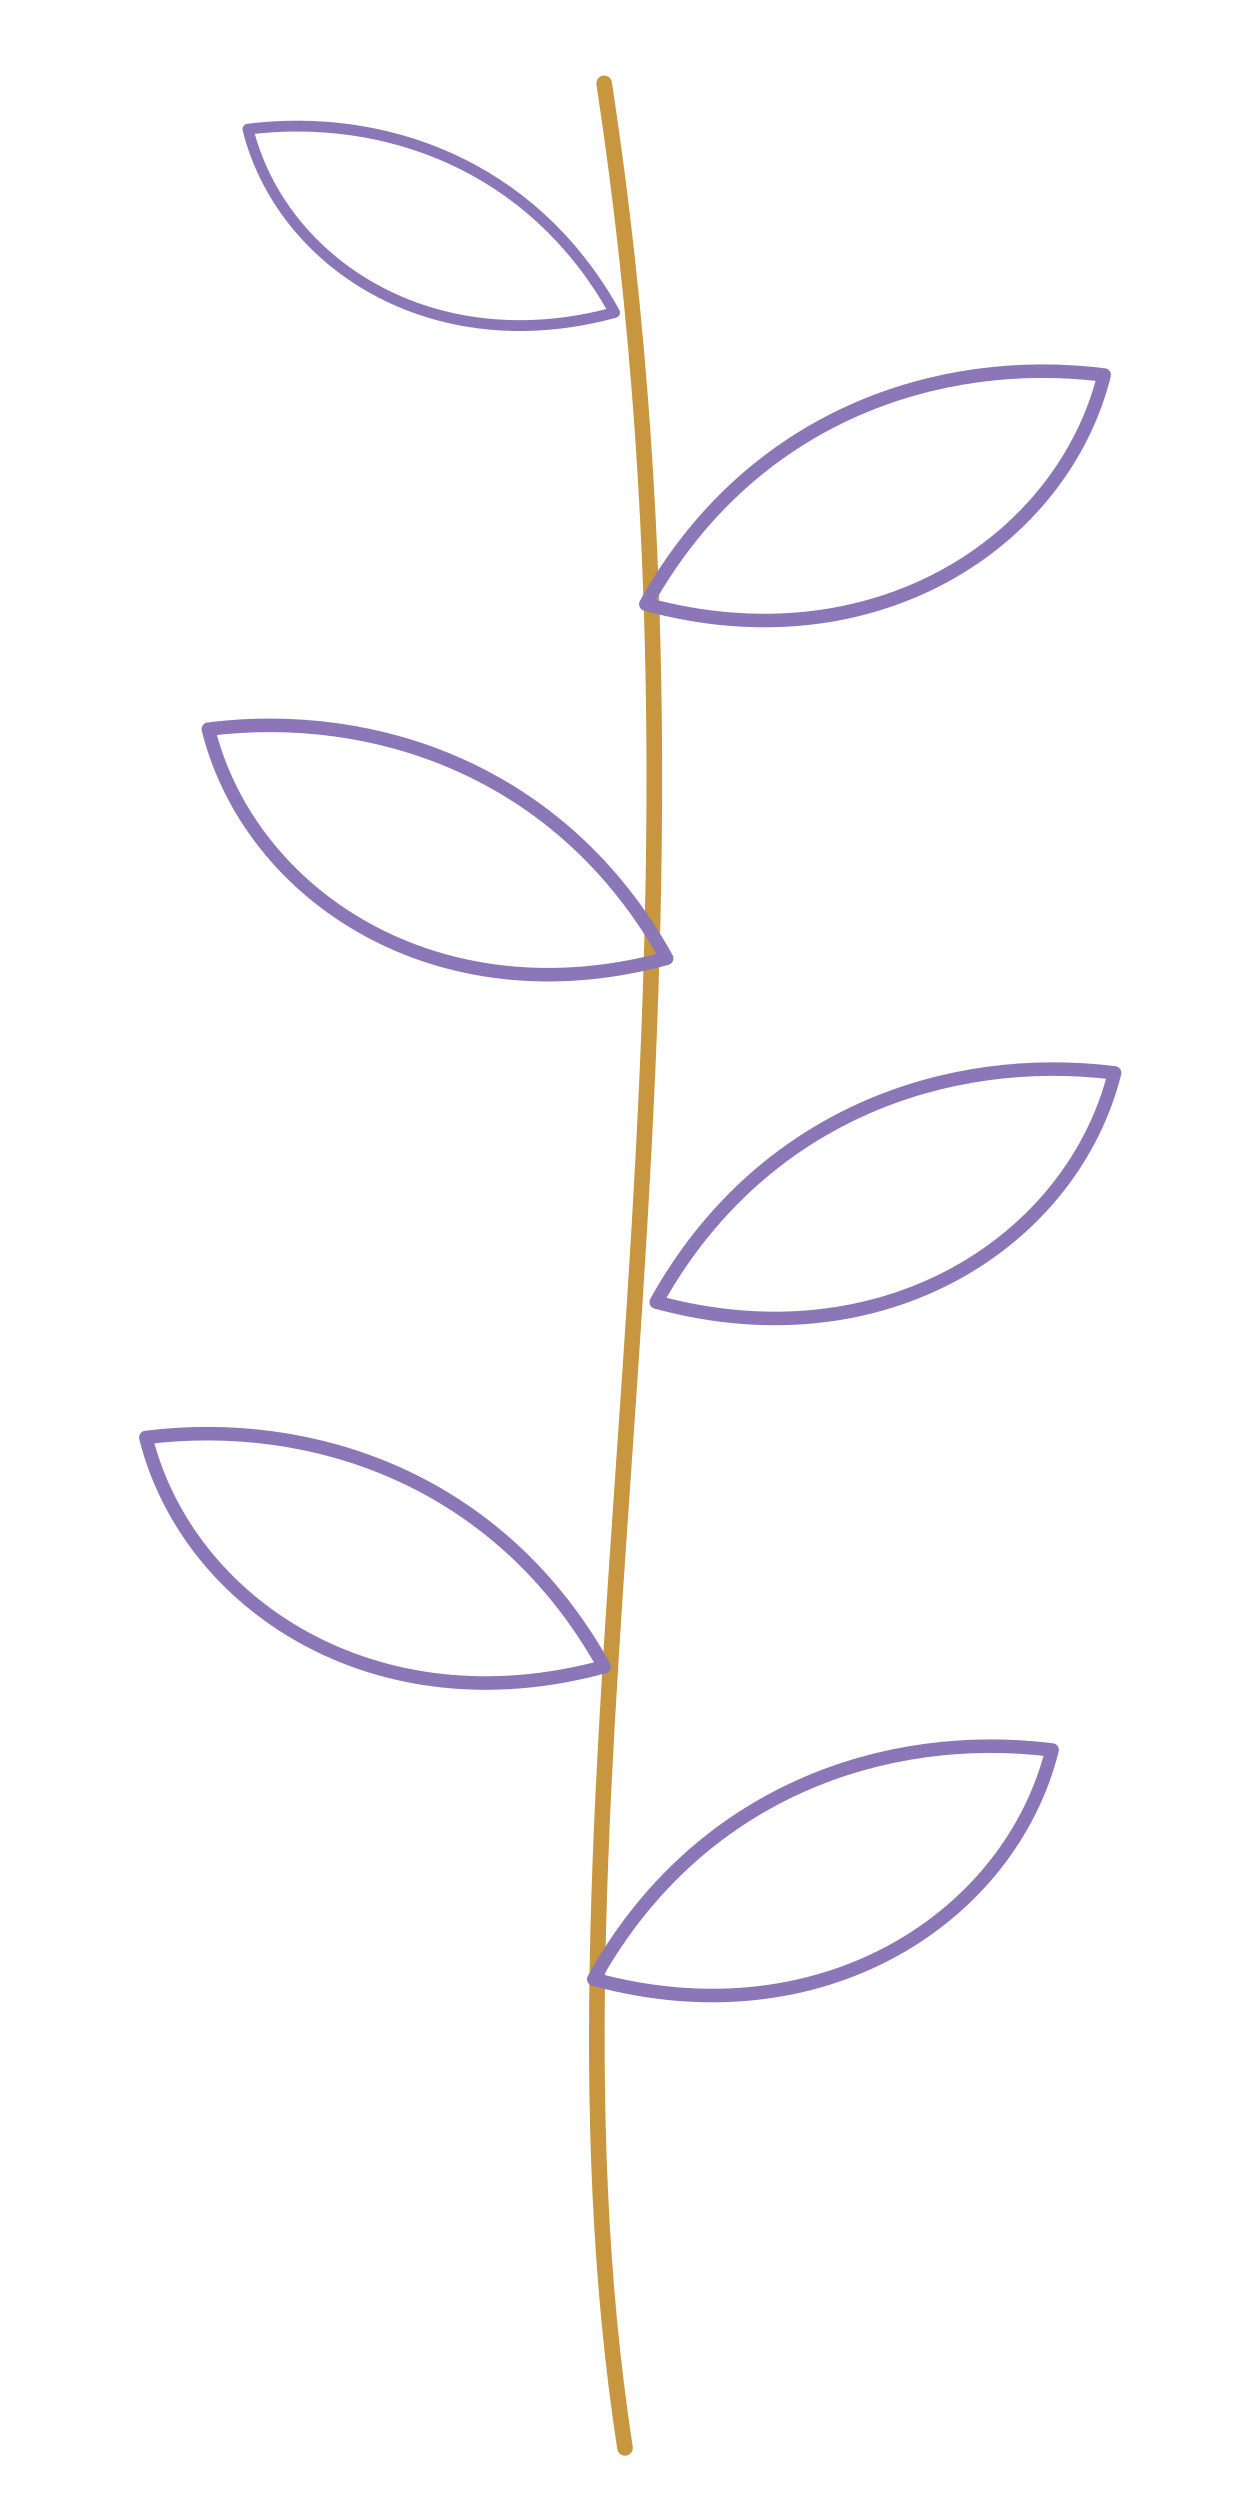
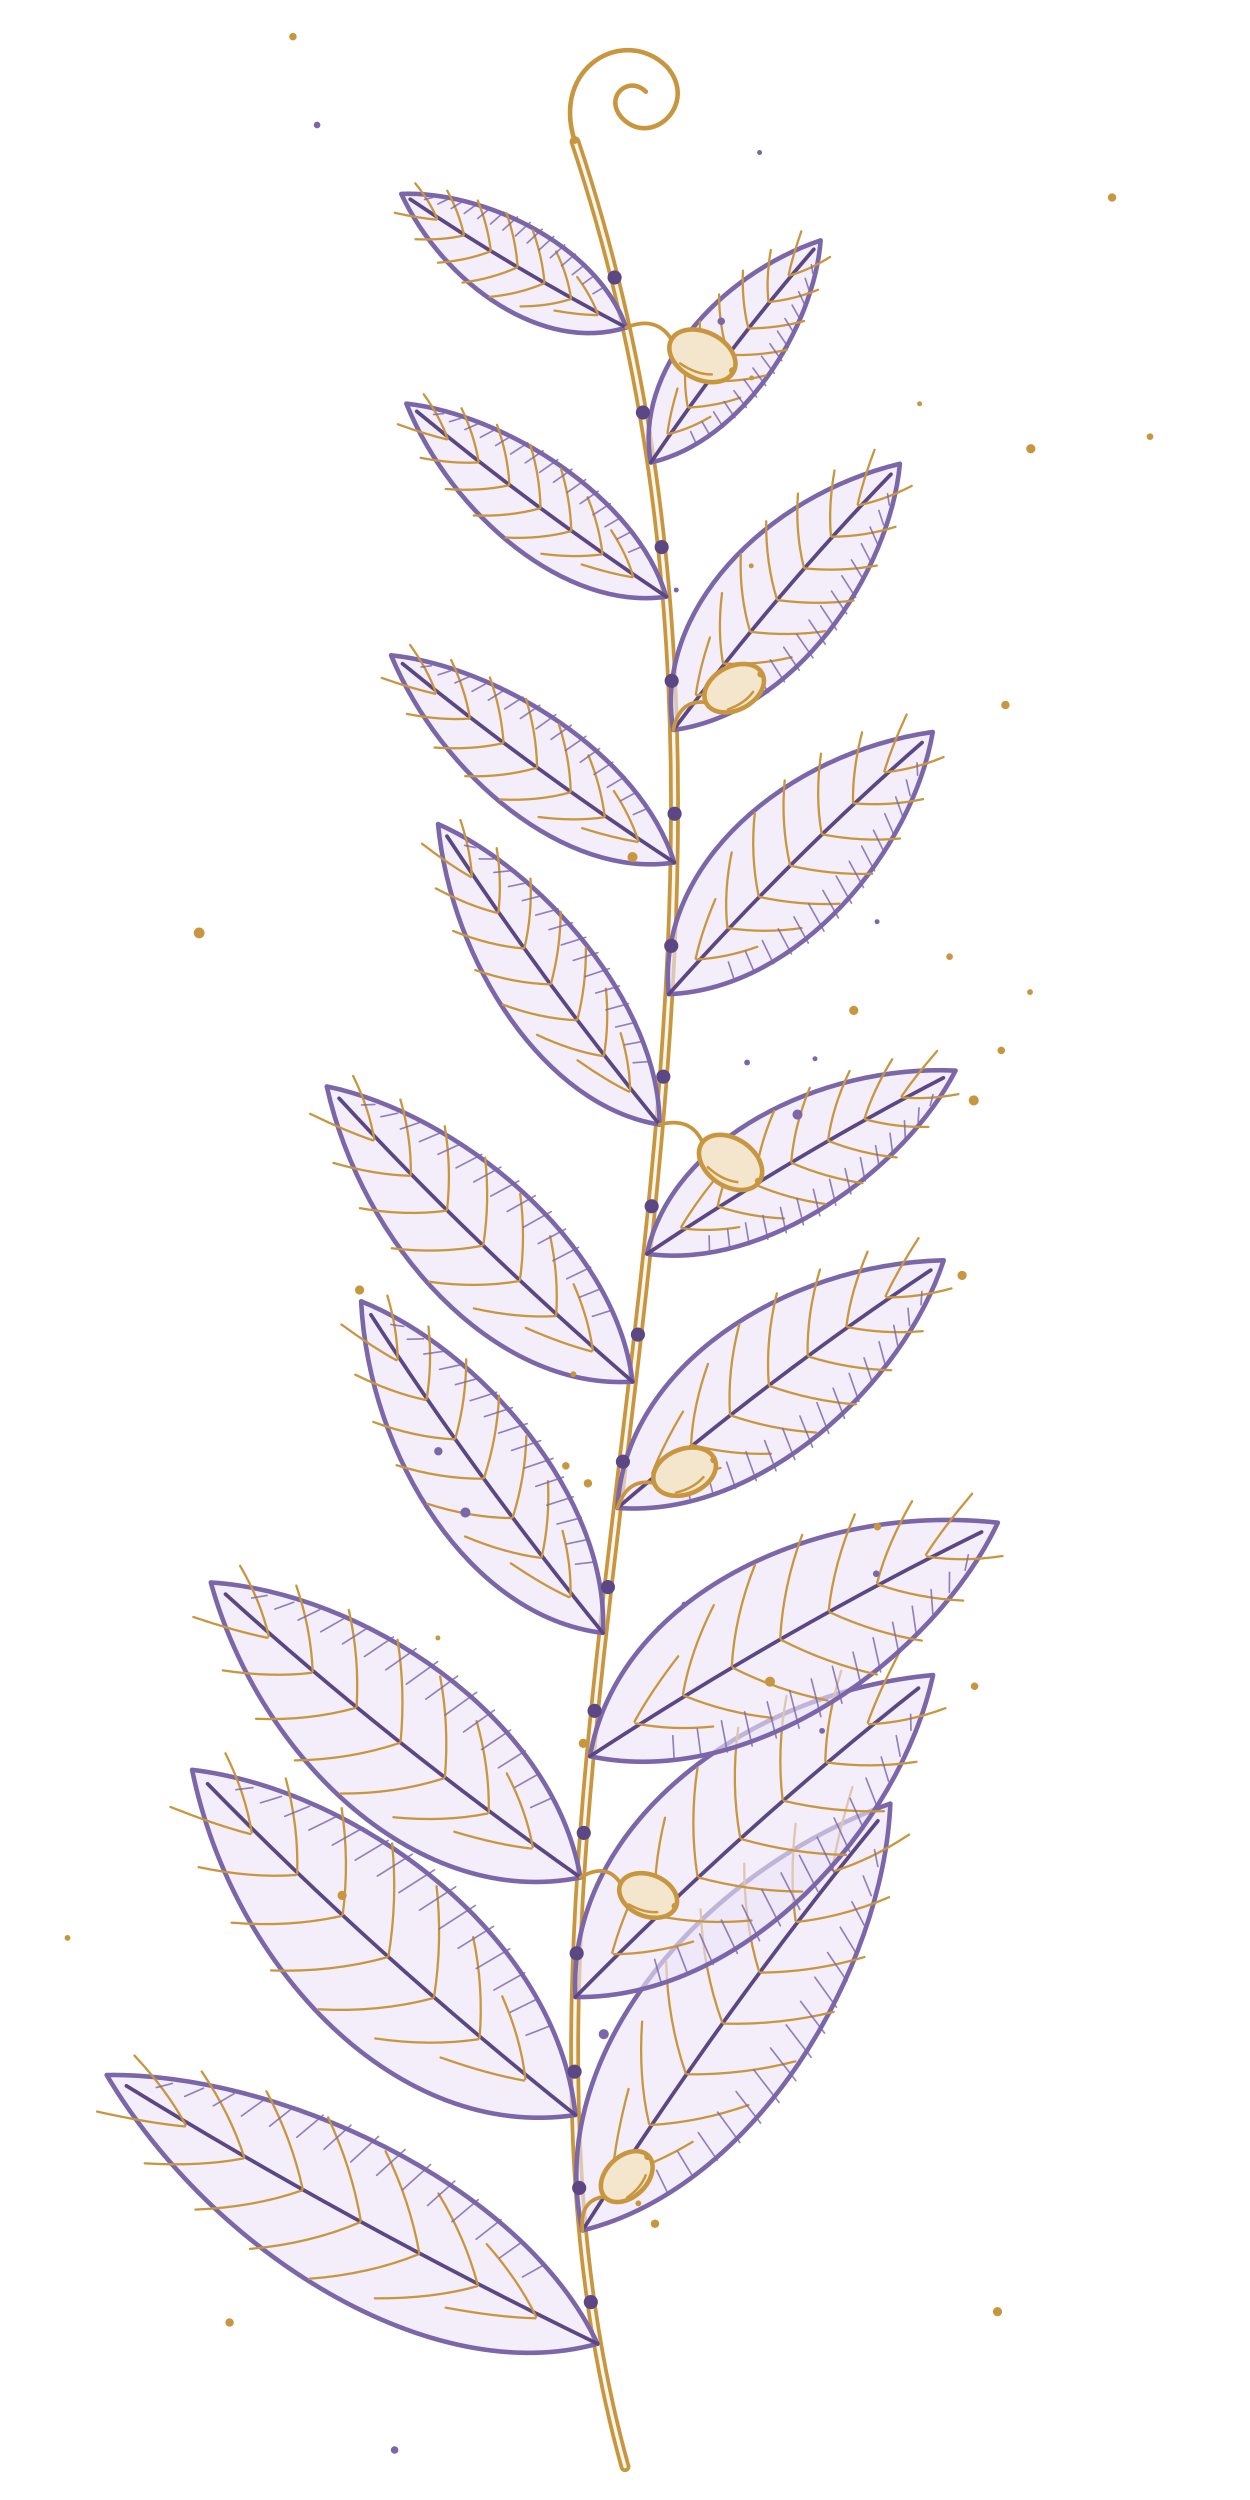
- <svg xmlns="http://www.w3.org/2000/svg" viewBox="0 0 120 240" fill="none" stroke-linecap="round" stroke-linejoin="round">
-   <defs>
-     <path id="l" d="M0 0C10 -18 28 -24 44 -22C40 -6 22 6 0 0Z" />
-   </defs>
-   <path d="M60 235C50 170 72 100 58 8" stroke="#c8963e" stroke-width="1.5" />
-   <g stroke="#8b76b8" stroke-width="1.3">
-     <use href="#l" transform="translate(57 190)" />
-     <use href="#l" transform="translate(58 160) scale(-1 1)" />
-     <use href="#l" transform="translate(63 125)" />
-     <use href="#l" transform="translate(64 92) scale(-1 1)" />
-     <use href="#l" transform="translate(62 58)" />
-     <use href="#l" transform="translate(59 30) scale(-.8 .8)" />
-   </g>
+ <svg xmlns="http://www.w3.org/2000/svg" viewBox="0 0 300 600" fill="none" stroke-linecap="round" stroke-linejoin="round">
+   <path d="M150 592C105 430 205 235 138 34" stroke="#c8963e" stroke-width="2.600" />
+   <path d="M150 592C105 430 205 235 138 34" stroke="#fbf6ee" stroke-width=".8" />
+   <path d="M138 34C132 16 150 6 160 16C168 25 156 36 149 28C145 23 151 18 155 22" stroke="#c8963e" stroke-width="1.100" />
+   <g transform="translate(143.4 562.5) rotate(-151.3)">
+     <path d="M0 0C29.5 -28.8 91.3 -25.4 134.3 0C99.4 19.8 34.9 25.4 0 0Z" fill="#ece3f6" fill-opacity=".62" stroke="#7a66a8" stroke-width="1.100" />
+     <path d="M0 0Q67.2 -3.2 128.9 0" stroke="#5a4784" stroke-width=".9" />
+     <path d="M16 -1.8Q24 -5.9 36.1 -9.9M16 -1.4Q24 4.3 34.8 8.2M32 -1.8Q40 -9.6 52.1 -16.1M32 -1.4Q40 7 50.8 13.3M48 -1.8Q56 -11.6 68.1 -19.5M48 -1.4Q56 8.5 66.8 16.1M64 -1.8Q72 -12 84.1 -20.1M64 -1.4Q72 8.7 82.8 16.6M79.9 -1.8Q88 -10.8 100.1 -18.1M79.9 -1.4Q88 7.9 98.8 15M95.9 -1.8Q104 -8.5 116.1 -14.2M95.9 -1.4Q104 6.2 114.7 11.7M111.9 -1.8Q120 -5.3 132.1 -8.8M111.9 -1.4Q120 3.8 130.7 7.3" stroke="#c8963e" stroke-width=".55" />
+     <path d="M20.5 10.2L23.5 5.4M27.6 12.8L30.5 6.8M34.6 15L37.6 8M41.7 16.6L44.7 8.9M48.8 17.8L51.7 9.5M55.8 18.5L58.8 9.9M62.9 18.7L65.9 10M70 18.4L72.9 9.8M77.1 17.6L80 9.4M84.1 16.5L87.1 8.8M91.2 14.9L94.1 8M98.3 13L101.2 6.9M105.3 10.8L108.3 5.8M112.4 8.4L115.4 4.5M119.5 5.8L122.4 3.1" stroke="#7a66a8" stroke-width=".4" stroke-opacity=".8" />
+   </g>
+   <circle cx="141.8" cy="552.5" r="1.700" fill="#5a4784" />
+   <g transform="translate(139.8 535.3) rotate(-54.2)">
+     <path d="M0 0C27.8 -31.7 85.9 -27.9 126.3 0C93.4 21.8 32.8 27.9 0 0Z" fill="#ece3f6" fill-opacity=".62" stroke="#7a66a8" stroke-width="1.100" />
+     <path d="M0 0Q63.1 -3.6 121.2 0" stroke="#5a4784" stroke-width=".9" />
+     <path d="M15 -2Q22.6 -6.5 34 -10.9M15 -1.5Q22.6 4.7 32.7 9M30.1 -2Q37.6 -10.6 49 -17.7M30.1 -1.5Q37.6 7.7 47.7 14.7M45.1 -2Q52.7 -12.8 64 -21.4M45.1 -1.5Q52.7 9.3 62.8 17.7M60.1 -2Q67.7 -13.2 79.1 -22.1M60.1 -1.5Q67.7 9.6 77.8 18.2M75.2 -2Q82.7 -11.9 94.1 -20M75.2 -1.5Q82.7 8.7 92.8 16.5M90.2 -2Q97.8 -9.3 109.1 -15.6M90.2 -1.5Q97.8 6.8 107.9 12.9M105.2 -2Q112.8 -5.8 124.2 -9.7M105.2 -1.5Q112.8 4.2 122.9 8" stroke="#c8963e" stroke-width=".55" />
+     <path d="M19.3 11.2L22.1 6M25.9 14.1L28.7 7.5M32.6 16.4L35.3 8.8M39.2 18.3L42 9.7M45.9 19.6L48.6 10.4M52.5 20.3L55.3 10.8M59.1 20.5L61.9 11M65.8 20.2L68.6 10.8M72.4 19.4L75.2 10.3M79.1 18.1L81.9 9.7M85.7 16.4L88.5 8.7M92.4 14.3L95.2 7.6M99 11.9L101.8 6.3M105.7 9.2L108.4 4.9M112.3 6.4L115.1 3.4" stroke="#7a66a8" stroke-width=".4" stroke-opacity=".8" />
+   </g>
+   <g transform="translate(139.8 535.3) rotate(-133.7)">
+     <path d="M0 0Q6 4.6 2 9.7" stroke="#c8963e" stroke-width=".9" />
+     <ellipse cx="2" cy="16.6" rx="4.9" ry="7.2" fill="#f4e6cc" stroke="#c8963e" stroke-width="1.100" />
+     <path d="M-1.7 13.2Q-2.3 17.2 -0.9 20.1" stroke="#c8963e" stroke-width=".6" />
+     <circle cx="2" cy="23.5" r=".8" fill="#c8963e" />
+   </g>
+   <circle cx="139" cy="525.1" r="1.700" fill="#5a4784" />
+   <g transform="translate(138.1 507.6) rotate(-138)">
+     <path d="M0 0C27.2 -33.1 84.2 -29.2 123.8 0C91.6 22.8 32.2 29.2 0 0Z" fill="#ece3f6" fill-opacity=".62" stroke="#7a66a8" stroke-width="1.100" />
+     <path d="M0 0Q61.9 -3.7 118.8 0" stroke="#5a4784" stroke-width=".9" />
+     <path d="M14.7 -2.1Q22.2 -6.8 33.3 -11.4M14.7 -1.6Q22.2 5 32.1 9.4M29.5 -2.1Q36.9 -11.1 48 -18.5M29.5 -1.6Q36.9 8.1 46.8 15.3M44.2 -2.1Q51.6 -13.4 62.8 -22.4M44.2 -1.6Q51.6 9.7 61.5 18.5M58.9 -2.1Q66.4 -13.8 77.5 -23.1M58.9 -1.6Q66.4 10 76.3 19M73.7 -2.1Q81.1 -12.5 92.2 -20.9M73.7 -1.6Q81.1 9.1 91 17.2M88.4 -2.1Q95.8 -9.8 107 -16.3M88.4 -1.6Q95.8 7.1 105.7 13.5M103.1 -2.1Q110.6 -6 121.7 -10.1M103.1 -1.6Q110.6 4.4 120.5 8.3" stroke="#c8963e" stroke-width=".55" />
+     <path d="M18.9 11.7L21.6 6.3M25.4 14.7L28.1 7.9M31.9 17.2L34.6 9.2M38.4 19.1L41.2 10.2M44.9 20.5L47.7 10.9M51.5 21.3L54.2 11.3M58 21.5L60.7 11.5M64.5 21.1L67.2 11.3M71 20.3L73.7 10.8M77.5 18.9L80.2 10.1M84 17.1L86.7 9.1M90.5 15L93.3 8M97 12.4L99.8 6.6M103.6 9.6L106.3 5.1M110.1 6.6L112.8 3.5" stroke="#7a66a8" stroke-width=".4" stroke-opacity=".8" />
+   </g>
+   <circle cx="137.9" cy="497.2" r="1.700" fill="#5a4784" />
+   <g transform="translate(138.1 479.3) rotate(-42)">
+     <path d="M0 0C25.4 -31.5 78.5 -27.7 115.5 0C85.4 21.7 30 27.7 0 0Z" fill="#ece3f6" fill-opacity=".62" stroke="#7a66a8" stroke-width="1.100" />
+     <path d="M0 0Q57.7 -3.5 110.8 0" stroke="#5a4784" stroke-width=".9" />
+     <path d="M13.7 -2Q20.7 -6.5 31.1 -10.8M13.7 -1.5Q20.7 4.7 29.9 9M27.5 -2Q34.4 -10.5 44.8 -17.6M27.5 -1.5Q34.4 7.7 43.7 14.6M41.2 -2Q48.2 -12.7 58.6 -21.3M41.2 -1.5Q48.2 9.3 57.4 17.6M55 -2Q61.9 -13.1 72.3 -21.9M55 -1.5Q61.9 9.5 71.1 18.1M68.7 -2Q75.7 -11.9 86 -19.8M68.7 -1.5Q75.7 8.6 84.9 16.4M82.5 -2Q89.4 -9.3 99.8 -15.5M82.5 -1.5Q89.4 6.7 98.6 12.8M96.2 -2Q103.1 -5.7 113.5 -9.6M96.2 -1.5Q103.1 4.2 112.4 7.9" stroke="#c8963e" stroke-width=".55" />
+     <path d="M17.6 11.2L20.2 6M23.7 14L26.2 7.5M29.8 16.3L32.3 8.7M35.9 18.2L38.4 9.7M41.9 19.5L44.5 10.4M48 20.2L50.5 10.8M54.1 20.4L56.6 10.9M60.2 20.1L62.7 10.7M66.2 19.3L68.8 10.3M72.3 18L74.9 9.6M78.4 16.3L80.9 8.7M84.5 14.2L87 7.6M90.5 11.8L93.1 6.3M96.6 9.2L99.2 4.9M102.7 6.3L105.2 3.4" stroke="#7a66a8" stroke-width=".4" stroke-opacity=".8" />
+   </g>
+   <circle cx="138.4" cy="468.8" r="1.700" fill="#5a4784" />
+   <g transform="translate(139.3 450.6) rotate(-141.4)">
+     <path d="M0 0C25 -29.9 77.2 -26.3 113.5 0C84 20.6 29.5 26.3 0 0Z" fill="#ece3f6" fill-opacity=".62" stroke="#7a66a8" stroke-width="1.100" />
+     <path d="M0 0Q56.8 -3.3 109 0" stroke="#5a4784" stroke-width=".9" />
+     <path d="M13.5 -1.9Q20.3 -6.2 30.5 -10.3M13.5 -1.4Q20.3 4.5 29.4 8.5M27 -1.9Q33.8 -10 44.1 -16.7M27 -1.4Q33.8 7.3 42.9 13.8M40.5 -1.9Q47.3 -12.1 57.6 -20.2M40.5 -1.4Q47.3 8.8 56.4 16.7M54.1 -1.9Q60.9 -12.4 71.1 -20.8M54.1 -1.4Q60.9 9 69.9 17.2M67.6 -1.9Q74.4 -11.3 84.6 -18.8M67.6 -1.4Q74.4 8.2 83.5 15.5M81.1 -1.9Q87.9 -8.8 98.1 -14.7M81.1 -1.4Q87.9 6.4 97 12.2M94.6 -1.9Q101.4 -5.4 111.6 -9.1M94.6 -1.4Q101.4 4 110.5 7.5" stroke="#c8963e" stroke-width=".55" />
+     <path d="M17.3 10.6L19.8 5.7M23.3 13.3L25.8 7.1M29.3 15.5L31.8 8.3M35.2 17.2L37.7 9.2M41.2 18.5L43.7 9.8M47.2 19.2L49.7 10.2M53.2 19.4L55.7 10.3M59.1 19.1L61.6 10.2M65.1 18.3L67.6 9.8M71.1 17.1L73.6 9.1M77.1 15.5L79.6 8.2M83 13.5L85.5 7.2M89 11.2L91.5 6M95 8.7L97.5 4.6M101 6L103.5 3.2" stroke="#7a66a8" stroke-width=".4" stroke-opacity=".8" />
+   </g>
+   <g transform="translate(139.3 450.6) rotate(-68.3)">
+     <path d="M0 0Q6 4.6 2 9.8" stroke="#c8963e" stroke-width=".9" />
+     <ellipse cx="2" cy="16.7" rx="5" ry="7.2" fill="#f4e6cc" stroke="#c8963e" stroke-width="1.100" />
+     <path d="M-1.7 13.2Q-2.3 17.3 -0.9 20.2" stroke="#c8963e" stroke-width=".6" />
+     <circle cx="2" cy="23.6" r=".8" fill="#c8963e" />
+   </g>
+   <circle cx="140.1" cy="439.9" r="1.700" fill="#5a4784" />
+   <g transform="translate(141.6 421.5) rotate(-29.8)">
+     <path d="M0 0C24.8 -29.9 76.7 -26.3 112.8 0C83.4 20.5 29.3 26.3 0 0Z" fill="#ece3f6" fill-opacity=".62" stroke="#7a66a8" stroke-width="1.100" />
+     <path d="M0 0Q56.4 -3.3 108.3 0" stroke="#5a4784" stroke-width=".9" />
+     <path d="M13.4 -1.9Q20.2 -6.1 30.3 -10.3M13.4 -1.4Q20.2 4.5 29.2 8.5M26.8 -1.9Q33.6 -10 43.8 -16.7M26.8 -1.4Q33.6 7.3 42.6 13.8M40.3 -1.9Q47 -12.1 57.2 -20.2M40.3 -1.4Q47 8.8 56.1 16.7M53.7 -1.9Q60.5 -12.4 70.6 -20.8M53.7 -1.4Q60.5 9 69.5 17.2M67.1 -1.9Q73.9 -11.2 84 -18.8M67.1 -1.4Q73.9 8.2 82.9 15.5M80.5 -1.9Q87.3 -8.8 97.5 -14.7M80.5 -1.4Q87.3 6.4 96.3 12.1M94 -1.9Q100.7 -5.4 110.9 -9.1M94 -1.4Q100.7 4 109.8 7.5" stroke="#c8963e" stroke-width=".55" />
+     <path d="M17.2 10.6L19.7 5.6M23.1 13.3L25.6 7.1M29.1 15.5L31.6 8.3M35 17.2L37.5 9.2M41 18.4L43.4 9.8M46.9 19.1L49.4 10.2M52.8 19.3L55.3 10.3M58.8 19L61.2 10.2M64.7 18.3L67.2 9.7M70.6 17.1L73.1 9.1M76.6 15.4L79 8.2M82.5 13.5L85 7.2M88.4 11.2L90.9 6M94.4 8.7L96.8 4.6M100.3 6L102.8 3.2" stroke="#7a66a8" stroke-width=".4" stroke-opacity=".8" />
+   </g>
+   <circle cx="142.7" cy="410.6" r="1.700" fill="#5a4784" />
+   <g transform="translate(144.7 391.9) rotate(-126.1)">
+     <path d="M0 0C21.7 -23.4 67 -20.6 98.5 0C72.9 16.1 25.6 20.6 0 0Z" fill="#ece3f6" fill-opacity=".62" stroke="#7a66a8" stroke-width="1.100" />
+     <path d="M0 0Q49.2 -2.6 94.5 0" stroke="#5a4784" stroke-width=".9" />
+     <path d="M11.7 -1.5Q17.6 -4.8 26.5 -8M11.7 -1.1Q17.6 3.5 25.5 6.6M23.4 -1.5Q29.4 -7.8 38.2 -13.1M23.4 -1.1Q29.4 5.7 37.2 10.8M35.2 -1.5Q41.1 -9.4 49.9 -15.8M35.2 -1.1Q41.1 6.9 49 13M46.9 -1.5Q52.8 -9.7 61.7 -16.3M46.9 -1.1Q52.8 7.1 60.7 13.4M58.6 -1.5Q64.5 -8.8 73.4 -14.7M58.6 -1.1Q64.5 6.4 72.4 12.2M70.3 -1.5Q76.3 -6.9 85.1 -11.5M70.3 -1.1Q76.3 5 84.1 9.5M82.1 -1.5Q88 -4.3 96.8 -7.1M82.1 -1.1Q88 3.1 95.9 5.9" stroke="#c8963e" stroke-width=".55" />
+     <path d="M15 8.3L17.2 4.4M20.2 10.4L22.4 5.5M25.4 12.1L27.6 6.5M30.6 13.5L32.7 7.2M35.8 14.4L37.9 7.7M40.9 15L43.1 8M46.1 15.1L48.3 8.1M51.3 14.9L53.5 8M56.5 14.3L58.7 7.6M61.7 13.4L63.8 7.1M66.9 12.1L69 6.5M72 10.6L74.2 5.6M77.2 8.8L79.4 4.7M82.4 6.8L84.6 3.6M87.6 4.7L89.8 2.5" stroke="#7a66a8" stroke-width=".4" stroke-opacity=".8" />
+   </g>
+   <circle cx="145.9" cy="380.9" r="1.700" fill="#5a4784" />
+   <g transform="translate(148.2 361.9) rotate(-37.2)">
+     <path d="M0 0C21.6 -25.8 66.9 -22.7 98.3 0C72.8 17.7 25.6 22.7 0 0Z" fill="#ece3f6" fill-opacity=".62" stroke="#7a66a8" stroke-width="1.100" />
+     <path d="M0 0Q49.2 -2.9 94.4 0" stroke="#5a4784" stroke-width=".9" />
+     <path d="M11.7 -1.6Q17.6 -5.3 26.5 -8.9M11.7 -1.2Q17.6 3.9 25.5 7.3M23.4 -1.6Q29.3 -8.6 38.2 -14.4M23.4 -1.2Q29.3 6.3 37.2 11.9M35.1 -1.6Q41 -10.4 49.9 -17.4M35.1 -1.2Q41 7.6 48.9 14.4M46.8 -1.6Q52.7 -10.7 61.6 -17.9M46.8 -1.2Q52.7 7.8 60.6 14.8M58.5 -1.6Q64.4 -9.7 73.3 -16.2M58.5 -1.2Q64.4 7.1 72.3 13.4M70.2 -1.6Q76.1 -7.6 85 -12.7M70.2 -1.2Q76.1 5.5 84 10.5M82 -1.6Q87.9 -4.7 96.7 -7.9M82 -1.2Q87.9 3.4 95.7 6.5" stroke="#c8963e" stroke-width=".55" />
+     <path d="M15 9.1L17.2 4.9M20.2 11.4L22.4 6.1M25.4 13.4L27.5 7.1M30.5 14.9L32.7 7.9M35.7 15.9L37.9 8.5M40.9 16.5L43.1 8.8M46.1 16.7L48.2 8.9M51.2 16.4L53.4 8.8M56.4 15.8L58.6 8.4M61.6 14.7L63.8 7.9M66.8 13.3L68.9 7.1M71.9 11.6L74.1 6.2M77.1 9.7L79.3 5.2M82.3 7.5L84.5 4M87.5 5.2L89.6 2.8" stroke="#7a66a8" stroke-width=".4" stroke-opacity=".8" />
+   </g>
+   <g transform="translate(148.2 361.9) rotate(-112.1)">
+     <path d="M0 0Q6 5 2 10.7" stroke="#c8963e" stroke-width=".9" />
+     <ellipse cx="2" cy="18.2" rx="5.4" ry="7.8" fill="#f4e6cc" stroke="#c8963e" stroke-width="1.100" />
+     <path d="M-1.9 14.4Q-2.5 18.8 -0.9 21.9" stroke="#c8963e" stroke-width=".6" />
+     <circle cx="2" cy="25.7" r=".8" fill="#c8963e" />
+   </g>
+   <circle cx="149.5" cy="350.8" r="1.700" fill="#5a4784" />
+   <g transform="translate(151.8 331.6) rotate(-136)">
+     <path d="M0 0C22.4 -24.6 69.3 -21.6 102 0C75.4 16.9 26.5 21.6 0 0Z" fill="#ece3f6" fill-opacity=".62" stroke="#7a66a8" stroke-width="1.100" />
+     <path d="M0 0Q51 -2.8 97.9 0" stroke="#5a4784" stroke-width=".9" />
+     <path d="M12.1 -1.6Q18.3 -5.1 27.4 -8.5M12.1 -1.2Q18.3 3.7 26.4 7M24.3 -1.6Q30.4 -8.2 39.6 -13.8M24.3 -1.2Q30.4 6 38.5 11.4M36.4 -1.6Q42.5 -9.9 51.7 -16.6M36.4 -1.2Q42.5 7.2 50.7 13.7M48.6 -1.6Q54.7 -10.2 63.8 -17.1M48.6 -1.2Q54.7 7.4 62.8 14.1M60.7 -1.6Q66.8 -9.3 76 -15.5M60.7 -1.2Q66.8 6.7 75 12.8M72.8 -1.6Q78.9 -7.2 88.1 -12.1M72.8 -1.2Q78.9 5.3 87.1 10M85 -1.6Q91.1 -4.5 100.3 -7.5M85 -1.2Q91.1 3.3 99.2 6.2" stroke="#c8963e" stroke-width=".55" />
+     <path d="M15.6 8.7L17.8 4.6M20.9 10.9L23.2 5.8M26.3 12.8L28.5 6.8M31.7 14.2L33.9 7.6M37 15.2L39.3 8.1M42.4 15.8L44.6 8.4M47.8 15.9L50 8.5M53.1 15.7L55.4 8.4M58.5 15.1L60.7 8M63.9 14.1L66.1 7.5M69.2 12.7L71.5 6.8M74.6 11.1L76.8 5.9M80 9.2L82.2 4.9M85.3 7.2L87.6 3.8M90.7 4.9L92.9 2.6" stroke="#7a66a8" stroke-width=".4" stroke-opacity=".8" />
+   </g>
+   <circle cx="153.1" cy="320.3" r="1.700" fill="#5a4784" />
+   <g transform="translate(155.3 300.9) rotate(-30.7)">
+     <path d="M0 0C18.9 -20.5 58.6 -18.1 86.1 0C63.7 14.1 22.4 18.1 0 0Z" fill="#ece3f6" fill-opacity=".62" stroke="#7a66a8" stroke-width="1.100" />
+     <path d="M0 0Q43.1 -2.3 82.7 0" stroke="#5a4784" stroke-width=".9" />
+     <path d="M10.3 -1.3Q15.4 -4.2 23.2 -7.1M10.3 -1Q15.4 3.1 22.3 5.8M20.5 -1.3Q25.7 -6.9 33.4 -11.5M20.5 -1Q25.7 5 32.6 9.5M30.8 -1.3Q35.9 -8.3 43.7 -13.9M30.8 -1Q35.9 6 42.8 11.5M41 -1.3Q46.2 -8.5 53.9 -14.3M41 -1Q46.2 6.2 53.1 11.8M51.3 -1.3Q56.4 -7.7 64.2 -12.9M51.3 -1Q56.4 5.6 63.3 10.7M61.5 -1.3Q66.7 -6 74.4 -10.1M61.5 -1Q66.7 4.4 73.6 8.3M71.8 -1.3Q76.9 -3.7 84.7 -6.3M71.8 -1Q76.9 2.7 83.8 5.2" stroke="#c8963e" stroke-width=".55" />
+     <path d="M13.1 7.3L15 3.9M17.7 9.1L19.6 4.9M22.2 10.6L24.1 5.7M26.7 11.8L28.6 6.3M31.3 12.7L33.2 6.8M35.8 13.2L37.7 7M40.3 13.3L42.2 7.1M44.9 13.1L46.8 7M49.4 12.6L51.3 6.7M53.9 11.7L55.8 6.3M58.5 10.6L60.4 5.7M63 9.3L64.9 4.9M67.5 7.7L69.4 4.1M72.1 6L74 3.2M76.6 4.1L78.5 2.2" stroke="#7a66a8" stroke-width=".4" stroke-opacity=".8" />
+   </g>
+   <circle cx="156.4" cy="289.5" r="1.700" fill="#5a4784" />
+   <g transform="translate(158.3 269.9) rotate(-126.4)">
+     <path d="M0 0C19.7 -19.5 60.9 -17.2 89.6 0C66.3 13.4 23.3 17.2 0 0Z" fill="#ece3f6" fill-opacity=".62" stroke="#7a66a8" stroke-width="1.100" />
+     <path d="M0 0Q44.8 -2.2 86 0" stroke="#5a4784" stroke-width=".9" />
+     <path d="M10.7 -1.2Q16 -4 24.1 -6.7M10.7 -0.9Q16 2.9 23.2 5.5M21.3 -1.2Q26.7 -6.5 34.8 -10.9M21.3 -0.9Q26.7 4.7 33.9 9M32 -1.2Q37.4 -7.9 45.5 -13.2M32 -0.9Q37.4 5.7 44.6 10.9M42.7 -1.2Q48.1 -8.1 56.1 -13.6M42.7 -0.9Q48.1 5.9 55.2 11.2M53.4 -1.2Q58.7 -7.3 66.8 -12.3M53.4 -0.9Q58.7 5.3 65.9 10.1M64 -1.2Q69.4 -5.7 77.5 -9.6M64 -0.9Q69.4 4.2 76.6 7.9M74.7 -1.2Q80.1 -3.6 88.1 -5.9M74.7 -0.9Q80.1 2.6 87.2 4.9" stroke="#c8963e" stroke-width=".55" />
+     <path d="M13.7 6.9L15.7 3.7M18.4 8.7L20.4 4.6M23.1 10.1L25.1 5.4M27.8 11.2L29.8 6M32.5 12L34.5 6.4M37.3 12.5L39.2 6.7M42 12.6L44 6.7M46.7 12.4L48.7 6.6M51.4 11.9L53.4 6.4M56.1 11.1L58.1 5.9M60.9 10.1L62.8 5.4M65.6 8.8L67.5 4.7M70.3 7.3L72.3 3.9M75 5.7L77 3M79.7 3.9L81.7 2.1" stroke="#7a66a8" stroke-width=".4" stroke-opacity=".8" />
+   </g>
+   <g transform="translate(158.3 269.9) rotate(-56)">
+     <path d="M0 0Q6 5.3 2 11.3" stroke="#c8963e" stroke-width=".9" />
+     <ellipse cx="2" cy="19.2" rx="5.7" ry="8.3" fill="#f4e6cc" stroke="#c8963e" stroke-width="1.100" />
+     <path d="M-2 15.3Q-2.7 19.9 -1 23.2" stroke="#c8963e" stroke-width=".6" />
+     <circle cx="2" cy="27.2" r=".8" fill="#c8963e" />
+   </g>
+   <circle cx="159.2" cy="258.4" r="1.700" fill="#5a4784" />
+   <g transform="translate(160.5 238.6) rotate(-44.8)">
+     <path d="M0 0C19.6 -24.2 60.7 -21.3 89.3 0C66.1 16.6 23.2 21.3 0 0Z" fill="#ece3f6" fill-opacity=".62" stroke="#7a66a8" stroke-width="1.100" />
+     <path d="M0 0Q44.7 -2.7 85.7 0" stroke="#5a4784" stroke-width=".9" />
+     <path d="M10.6 -1.5Q16 -5 24 -8.3M10.6 -1.2Q16 3.6 23.1 6.9M21.3 -1.5Q26.6 -8.1 34.7 -13.5M21.3 -1.2Q26.6 5.9 33.8 11.2M31.9 -1.5Q37.3 -9.8 45.3 -16.3M31.9 -1.2Q37.3 7.1 44.4 13.5M42.5 -1.5Q47.9 -10.1 55.9 -16.8M42.5 -1.2Q47.9 7.3 55 13.9M53.2 -1.5Q58.5 -9.1 66.6 -15.2M53.2 -1.2Q58.5 6.6 65.7 12.6M63.8 -1.5Q69.2 -7.1 77.2 -11.9M63.8 -1.2Q69.2 5.2 76.3 9.8M74.4 -1.5Q79.8 -4.4 87.8 -7.4M74.4 -1.2Q79.8 3.2 86.9 6.1" stroke="#c8963e" stroke-width=".55" />
+     <path d="M13.6 8.6L15.6 4.6M18.3 10.7L20.3 5.7M23 12.5L25 6.7M27.7 13.9L29.7 7.4M32.4 14.9L34.4 8M37.1 15.5L39.1 8.3M41.8 15.7L43.8 8.4M46.5 15.4L48.5 8.2M51.2 14.8L53.2 7.9M55.9 13.8L57.9 7.4M60.6 12.5L62.6 6.7M65.3 10.9L67.3 5.8M70 9.1L72 4.8M74.7 7L76.7 3.7M79.4 4.8L81.4 2.6" stroke="#7a66a8" stroke-width=".4" stroke-opacity=".8" />
+   </g>
+   <circle cx="161.1" cy="227" r="1.700" fill="#5a4784" />
+   <g transform="translate(161.8 207) rotate(-143.8)">
+     <path d="M0 0C18.5 -18.6 57.3 -16.3 84.2 0C62.3 12.8 21.9 16.3 0 0Z" fill="#ece3f6" fill-opacity=".62" stroke="#7a66a8" stroke-width="1.100" />
+     <path d="M0 0Q42.1 -2.1 80.8 0" stroke="#5a4784" stroke-width=".9" />
+     <path d="M10 -1.2Q15.1 -3.8 22.7 -6.4M10 -0.9Q15.1 2.8 21.8 5.3M20 -1.2Q25.1 -6.2 32.7 -10.4M20 -0.9Q25.1 4.5 31.8 8.6M30.1 -1.2Q35.1 -7.5 42.7 -12.5M30.1 -0.9Q35.1 5.5 41.9 10.4M40.1 -1.2Q45.1 -7.7 52.7 -12.9M40.1 -0.9Q45.1 5.6 51.9 10.7M50.1 -1.2Q55.2 -7 62.7 -11.7M50.1 -0.9Q55.2 5.1 61.9 9.7M60.1 -1.2Q65.2 -5.5 72.8 -9.1M60.1 -0.9Q65.2 4 71.9 7.6M70.2 -1.2Q75.2 -3.4 82.8 -5.7M70.2 -0.9Q75.2 2.5 82 4.7" stroke="#c8963e" stroke-width=".55" />
+     <path d="M12.9 6.6L14.7 3.5M17.3 8.2L19.1 4.4M21.7 9.6L23.6 5.1M26.1 10.7L28 5.7M30.6 11.5L32.4 6.1M35 11.9L36.9 6.3M39.4 12L41.3 6.4M43.9 11.8L45.7 6.3M48.3 11.4L50.2 6.1M52.7 10.6L54.6 5.7M57.2 9.6L59 5.1M61.6 8.4L63.4 4.5M66 7L67.9 3.7M70.5 5.4L72.3 2.9M74.9 3.7L76.7 2" stroke="#7a66a8" stroke-width=".4" stroke-opacity=".8" />
+   </g>
+   <circle cx="161.9" cy="195.3" r="1.700" fill="#5a4784" />
+   <g transform="translate(161.6 175.2) rotate(-49.6)">
+     <path d="M0 0C18.5 -22.2 57.1 -19.6 83.9 0C62.1 15.3 21.8 19.6 0 0Z" fill="#ece3f6" fill-opacity=".62" stroke="#7a66a8" stroke-width="1.100" />
+     <path d="M0 0Q42 -2.5 80.6 0" stroke="#5a4784" stroke-width=".9" />
+     <path d="M10 -1.4Q15 -4.6 22.6 -7.7M10 -1.1Q15 3.3 21.7 6.3M20 -1.4Q25 -7.4 32.6 -12.4M20 -1.1Q25 5.4 31.7 10.3M30 -1.4Q35 -9 42.6 -15M30 -1.1Q35 6.5 41.7 12.4M40 -1.4Q45 -9.2 52.6 -15.5M40 -1.1Q45 6.7 51.7 12.8M50 -1.4Q55 -8.4 62.6 -14M50 -1.1Q55 6.1 61.7 11.6M60 -1.4Q65 -6.5 72.5 -10.9M60 -1.1Q65 4.8 71.7 9M69.9 -1.4Q75 -4.1 82.5 -6.8M69.9 -1.1Q75 2.9 81.7 5.6" stroke="#c8963e" stroke-width=".55" />
+     <path d="M12.8 7.9L14.7 4.2M17.2 9.9L19.1 5.3M21.6 11.5L23.5 6.1M26.1 12.8L27.9 6.8M30.5 13.7L32.3 7.3M34.9 14.3L36.7 7.6M39.3 14.4L41.2 7.7M43.7 14.2L45.6 7.6M48.2 13.6L50 7.3M52.6 12.7L54.4 6.8M57 11.5L58.8 6.1M61.4 10L63.3 5.4M65.8 8.3L67.7 4.4M70.2 6.5L72.1 3.4M74.7 4.5L76.5 2.4" stroke="#7a66a8" stroke-width=".4" stroke-opacity=".8" />
+   </g>
+   <g transform="translate(161.6 175.2) rotate(-118)">
+     <path d="M0 0Q6 4.8 2 10.3" stroke="#c8963e" stroke-width=".9" />
+     <ellipse cx="2" cy="17.6" rx="5.2" ry="7.6" fill="#f4e6cc" stroke="#c8963e" stroke-width="1.100" />
+     <path d="M-1.8 13.9Q-2.4 18.2 -0.9 21.2" stroke="#c8963e" stroke-width=".6" />
+     <circle cx="2" cy="24.8" r=".8" fill="#c8963e" />
+   </g>
+   <circle cx="161.2" cy="163.4" r="1.700" fill="#5a4784" />
+   <g transform="translate(159.9 143.2) rotate(-143.4)">
+     <path d="M0 0C17.1 -17.1 52.9 -15.1 77.7 0C57.5 11.8 20.2 15.1 0 0Z" fill="#ece3f6" fill-opacity=".62" stroke="#7a66a8" stroke-width="1.100" />
+     <path d="M0 0Q38.9 -1.9 74.6 0" stroke="#5a4784" stroke-width=".9" />
+     <path d="M9.3 -1.1Q13.9 -3.5 20.9 -5.9M9.3 -0.8Q13.9 2.6 20.1 4.9M18.5 -1.1Q23.2 -5.7 30.2 -9.6M18.5 -0.8Q23.2 4.2 29.4 7.9M27.8 -1.1Q32.4 -6.9 39.4 -11.6M27.8 -0.8Q32.4 5 38.6 9.6M37 -1.1Q41.7 -7.1 48.7 -11.9M37 -0.8Q41.7 5.2 47.9 9.8M46.3 -1.1Q50.9 -6.4 57.9 -10.8M46.3 -0.8Q50.9 4.7 57.2 8.9M55.5 -1.1Q60.2 -5 67.2 -8.4M55.5 -0.8Q60.2 3.7 66.4 7M64.8 -1.1Q69.4 -3.1 76.4 -5.2M64.8 -0.8Q69.4 2.3 75.7 4.3" stroke="#c8963e" stroke-width=".55" />
+     <path d="M11.9 6.1L13.6 3.2M16 7.6L17.7 4.1M20 8.9L21.8 4.7M24.1 9.9L25.8 5.3M28.2 10.6L29.9 5.6M32.3 11L34 5.9M36.4 11.1L38.1 5.9M40.5 10.9L42.2 5.8M44.6 10.5L46.3 5.6M48.7 9.8L50.4 5.2M52.8 8.9L54.5 4.7M56.9 7.7L58.6 4.1M61 6.4L62.7 3.4M65.1 5L66.8 2.7M69.1 3.4L70.9 1.8" stroke="#7a66a8" stroke-width=".4" stroke-opacity=".8" />
+   </g>
+   <circle cx="158.8" cy="131.3" r="1.700" fill="#5a4784" />
+   <g transform="translate(156.2 111) rotate(-52.6)">
+     <path d="M0 0C14.8 -16.5 45.6 -14.5 67.1 0C49.6 11.4 17.4 14.5 0 0Z" fill="#ece3f6" fill-opacity=".62" stroke="#7a66a8" stroke-width="1.100" />
+     <path d="M0 0Q33.5 -1.9 64.4 0" stroke="#5a4784" stroke-width=".9" />
+     <path d="M8 -1.1Q12 -3.4 18 -5.7M8 -0.8Q12 2.5 17.4 4.7M16 -1.1Q20 -5.5 26 -9.2M16 -0.8Q20 4 25.4 7.6M24 -1.1Q28 -6.7 34 -11.2M24 -0.8Q28 4.9 33.3 9.2M31.9 -1.1Q36 -6.9 42 -11.5M31.9 -0.8Q36 5 41.3 9.5M39.9 -1.1Q44 -6.2 50 -10.4M39.9 -0.8Q44 4.5 49.3 8.6M47.9 -1.1Q51.9 -4.9 58 -8.1M47.9 -0.8Q51.9 3.5 57.3 6.7M55.9 -1.1Q59.9 -3 66 -5M55.9 -0.8Q59.9 2.2 65.3 4.2" stroke="#c8963e" stroke-width=".55" />
+     <path d="M10.2 5.9L11.7 3.1M13.8 7.3L15.2 3.9M17.3 8.6L18.8 4.6M20.8 9.5L22.3 5.1M24.4 10.2L25.8 5.4M27.9 10.6L29.4 5.7M31.4 10.7L32.9 5.7M35 10.5L36.4 5.6M38.5 10.1L40 5.4M42 9.4L43.5 5M45.5 8.5L47 4.6M49.1 7.5L50.6 4M52.6 6.2L54.1 3.3M56.1 4.8L57.6 2.6M59.7 3.3L61.1 1.8" stroke="#7a66a8" stroke-width=".4" stroke-opacity=".8" />
+   </g>
+   <circle cx="154.3" cy="99" r="1.700" fill="#5a4784" />
+   <g transform="translate(150.3 78.6) rotate(-149.3)">
+     <path d="M0 0C13.8 -15.5 42.7 -13.6 62.8 0C46.5 10.6 16.3 13.6 0 0Z" fill="#ece3f6" fill-opacity=".62" stroke="#7a66a8" stroke-width="1.100" />
+     <path d="M0 0Q31.4 -1.7 60.3 0" stroke="#5a4784" stroke-width=".9" />
+     <path d="M7.5 -1Q11.3 -3.2 16.9 -5.3M7.5 -0.7Q11.3 2.3 16.3 4.4M15 -1Q18.7 -5.2 24.4 -8.6M15 -0.7Q18.7 3.8 23.8 7.1M22.4 -1Q26.2 -6.2 31.9 -10.4M22.4 -0.7Q26.2 4.5 31.2 8.6M29.9 -1Q33.7 -6.4 39.3 -10.8M29.9 -0.7Q33.7 4.7 38.7 8.9M37.4 -1Q41.2 -5.8 46.8 -9.7M37.4 -0.7Q41.2 4.2 46.2 8M44.9 -1Q48.7 -4.6 54.3 -7.6M44.9 -0.7Q48.7 3.3 53.7 6.3M52.4 -1Q56.1 -2.8 61.8 -4.7M52.4 -0.7Q56.1 2 61.2 3.9" stroke="#c8963e" stroke-width=".55" />
+     <path d="M9.6 5.5L11 2.9M12.9 6.9L14.3 3.7M16.2 8L17.6 4.3M19.5 8.9L20.9 4.8M22.8 9.5L24.2 5.1M26.1 9.9L27.5 5.3M29.4 10L30.8 5.3M32.7 9.9L34.1 5.3M36 9.5L37.4 5M39.4 8.8L40.7 4.7M42.7 8L44 4.3M46 7L47.4 3.7M49.3 5.8L50.7 3.1M52.6 4.5L54 2.4M55.9 3.1L57.3 1.7" stroke="#7a66a8" stroke-width=".4" stroke-opacity=".8" />
+   </g>
+   <g transform="translate(150.3 78.6) rotate(-63.7)">
+     <path d="M0 0Q6 5.3 2 11.4" stroke="#c8963e" stroke-width=".9" />
+     <ellipse cx="2" cy="19.4" rx="5.7" ry="8.4" fill="#f4e6cc" stroke="#c8963e" stroke-width="1.100" />
+     <path d="M-2 15.4Q-2.7 20 -1 23.4" stroke="#c8963e" stroke-width=".6" />
+     <circle cx="2" cy="27.4" r=".8" fill="#c8963e" />
+   </g>
+   <circle cx="147.5" cy="66.6" r="1.700" fill="#5a4784" />
+   <circle cx="180.4" cy="90.7" r="0.6" fill="#c8963e" />
+   <circle cx="140" cy="418.4" r="1.1" fill="#c8963e" />
+   <circle cx="197.3" cy="415.4" r="0.7" fill="#7a66a8" />
+   <circle cx="233.9" cy="404.7" r="0.9" fill="#c8963e" />
+   <circle cx="137.6" cy="329.8" r="0.7" fill="#c8963e" />
+   <circle cx="173.1" cy="77.1" r="0.9" fill="#7a66a8" />
+   <circle cx="239.4" cy="554.8" r="1.1" fill="#c8963e" />
+   <circle cx="16.2" cy="465.1" r="0.7" fill="#c8963e" />
+   <circle cx="179.3" cy="255" r="0.7" fill="#7a66a8" />
+   <circle cx="105.1" cy="393.1" r="0.6" fill="#c8963e" />
+   <circle cx="240.3" cy="252.1" r="0.9" fill="#c8963e" />
+   <circle cx="182.3" cy="36.6" r="0.6" fill="#7a66a8" />
+   <circle cx="247.4" cy="107.7" r="1.1" fill="#c8963e" />
+   <circle cx="210.6" cy="366.4" r="0.9" fill="#c8963e" />
+   <circle cx="164.2" cy="385" r="0.6" fill="#7a66a8" />
+   <circle cx="247.2" cy="238.1" r="0.7" fill="#c8963e" />
+   <circle cx="220.7" cy="96.9" r="0.6" fill="#c8963e" />
+   <circle cx="191.4" cy="267.5" r="1.2" fill="#7a66a8" />
+   <circle cx="230.9" cy="306.1" r="1.1" fill="#c8963e" />
+   <circle cx="157.2" cy="533.7" r="1" fill="#c8963e" />
+   <circle cx="144.9" cy="488.2" r="1.2" fill="#7a66a8" />
+   <circle cx="55.1" cy="557.4" r="1" fill="#c8963e" />
+   <circle cx="227.9" cy="229.6" r="0.8" fill="#c8963e" />
+   <circle cx="111.7" cy="363" r="1.2" fill="#7a66a8" />
+   <circle cx="266.9" cy="47.4" r="1" fill="#c8963e" />
+   <circle cx="135.8" cy="351.8" r="0.9" fill="#c8963e" />
+   <circle cx="195.6" cy="254.1" r="0.6" fill="#7a66a8" />
+   <circle cx="241.3" cy="169.2" r="1" fill="#c8963e" />
+   <circle cx="276" cy="104.8" r="0.8" fill="#c8963e" />
+   <circle cx="76.1" cy="30" r="0.8" fill="#7a66a8" />
+   <circle cx="184.8" cy="403.6" r="1.2" fill="#c8963e" />
+   <circle cx="141.1" cy="356" r="1" fill="#c8963e" />
+   <circle cx="210.3" cy="377.7" r="0.8" fill="#7a66a8" />
+   <circle cx="82.1" cy="454.9" r="1.1" fill="#c8963e" />
+   <circle cx="70.3" cy="8.8" r="0.9" fill="#c8963e" />
+   <circle cx="210.5" cy="221.2" r="0.6" fill="#7a66a8" />
+   <circle cx="47.8" cy="223.9" r="1.3" fill="#c8963e" />
+   <circle cx="151.8" cy="205.7" r="1.2" fill="#c8963e" />
+   <circle cx="105.2" cy="348.3" r="1" fill="#7a66a8" />
+   <circle cx="204.9" cy="242.5" r="1.1" fill="#c8963e" />
+   <circle cx="233.7" cy="264.1" r="1.2" fill="#c8963e" />
+   <circle cx="94.7" cy="588" r="0.9" fill="#7a66a8" />
+   <circle cx="86.3" cy="309.6" r="1.1" fill="#c8963e" />
+   <circle cx="153.2" cy="528.8" r="0.7" fill="#c8963e" />
+   <circle cx="162.3" cy="141.6" r="0.6" fill="#7a66a8" />
+   <circle cx="180.3" cy="135.8" r="0.6" fill="#c8963e" />
</svg>
